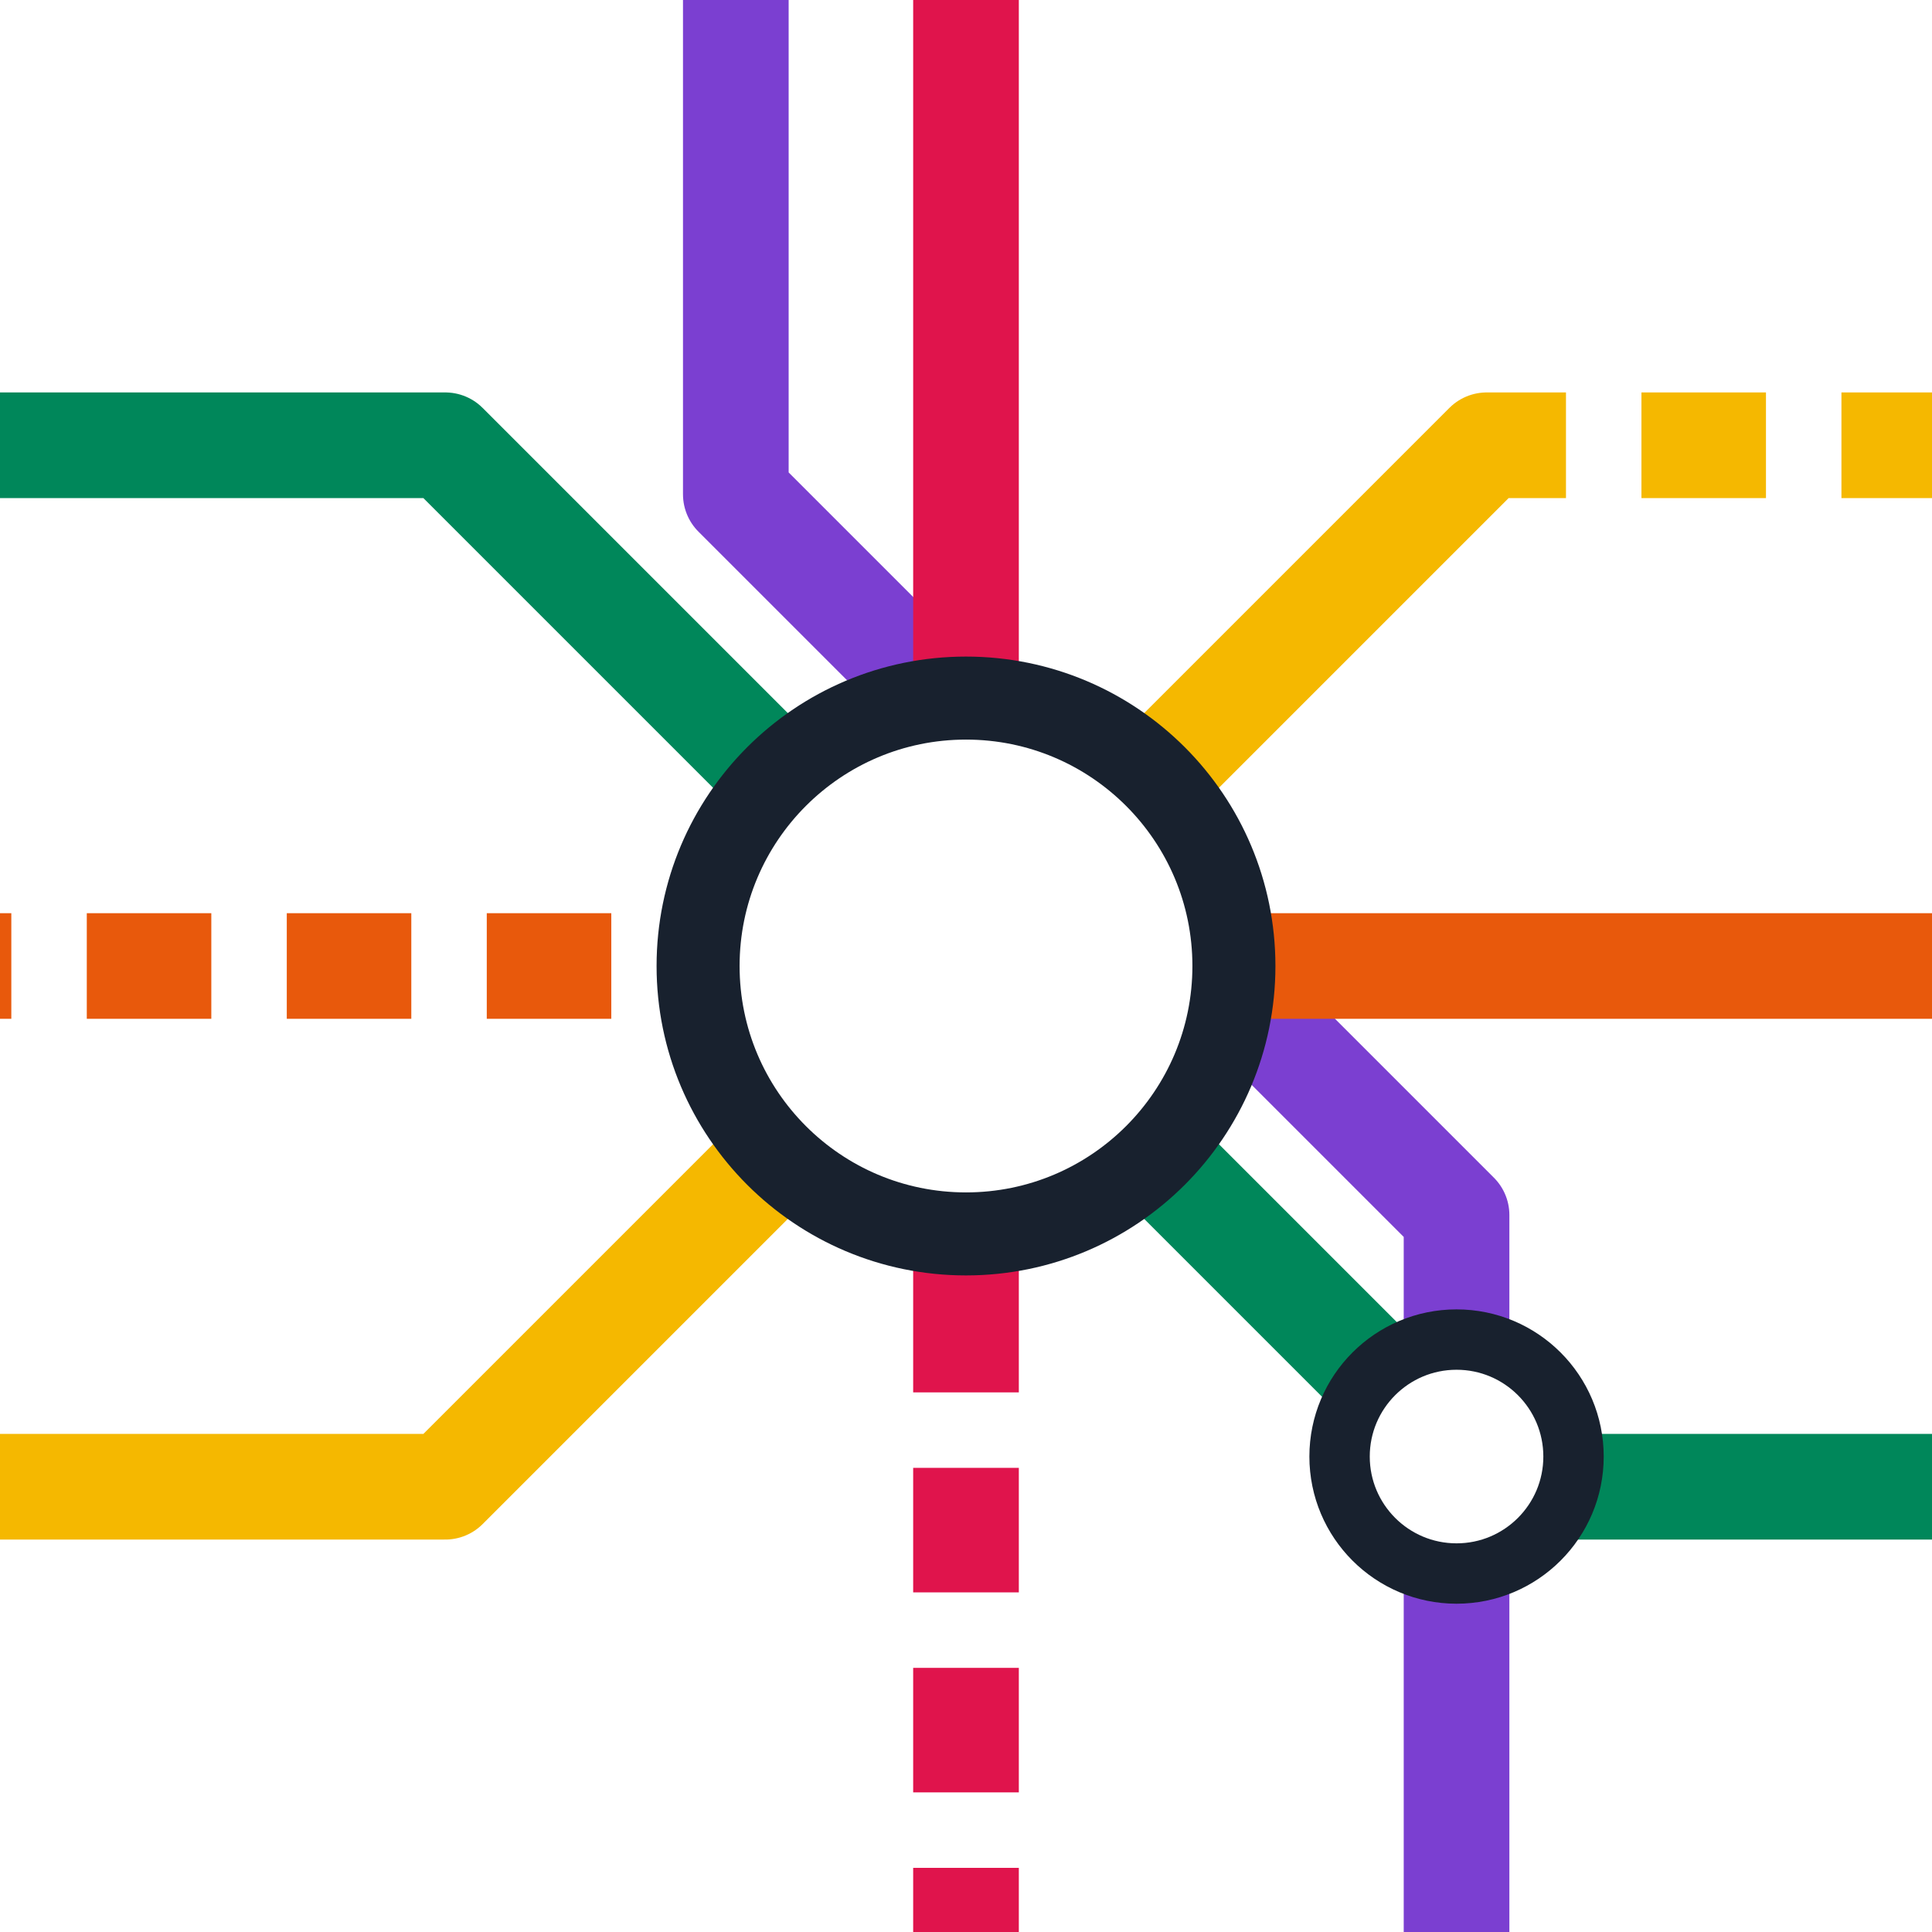
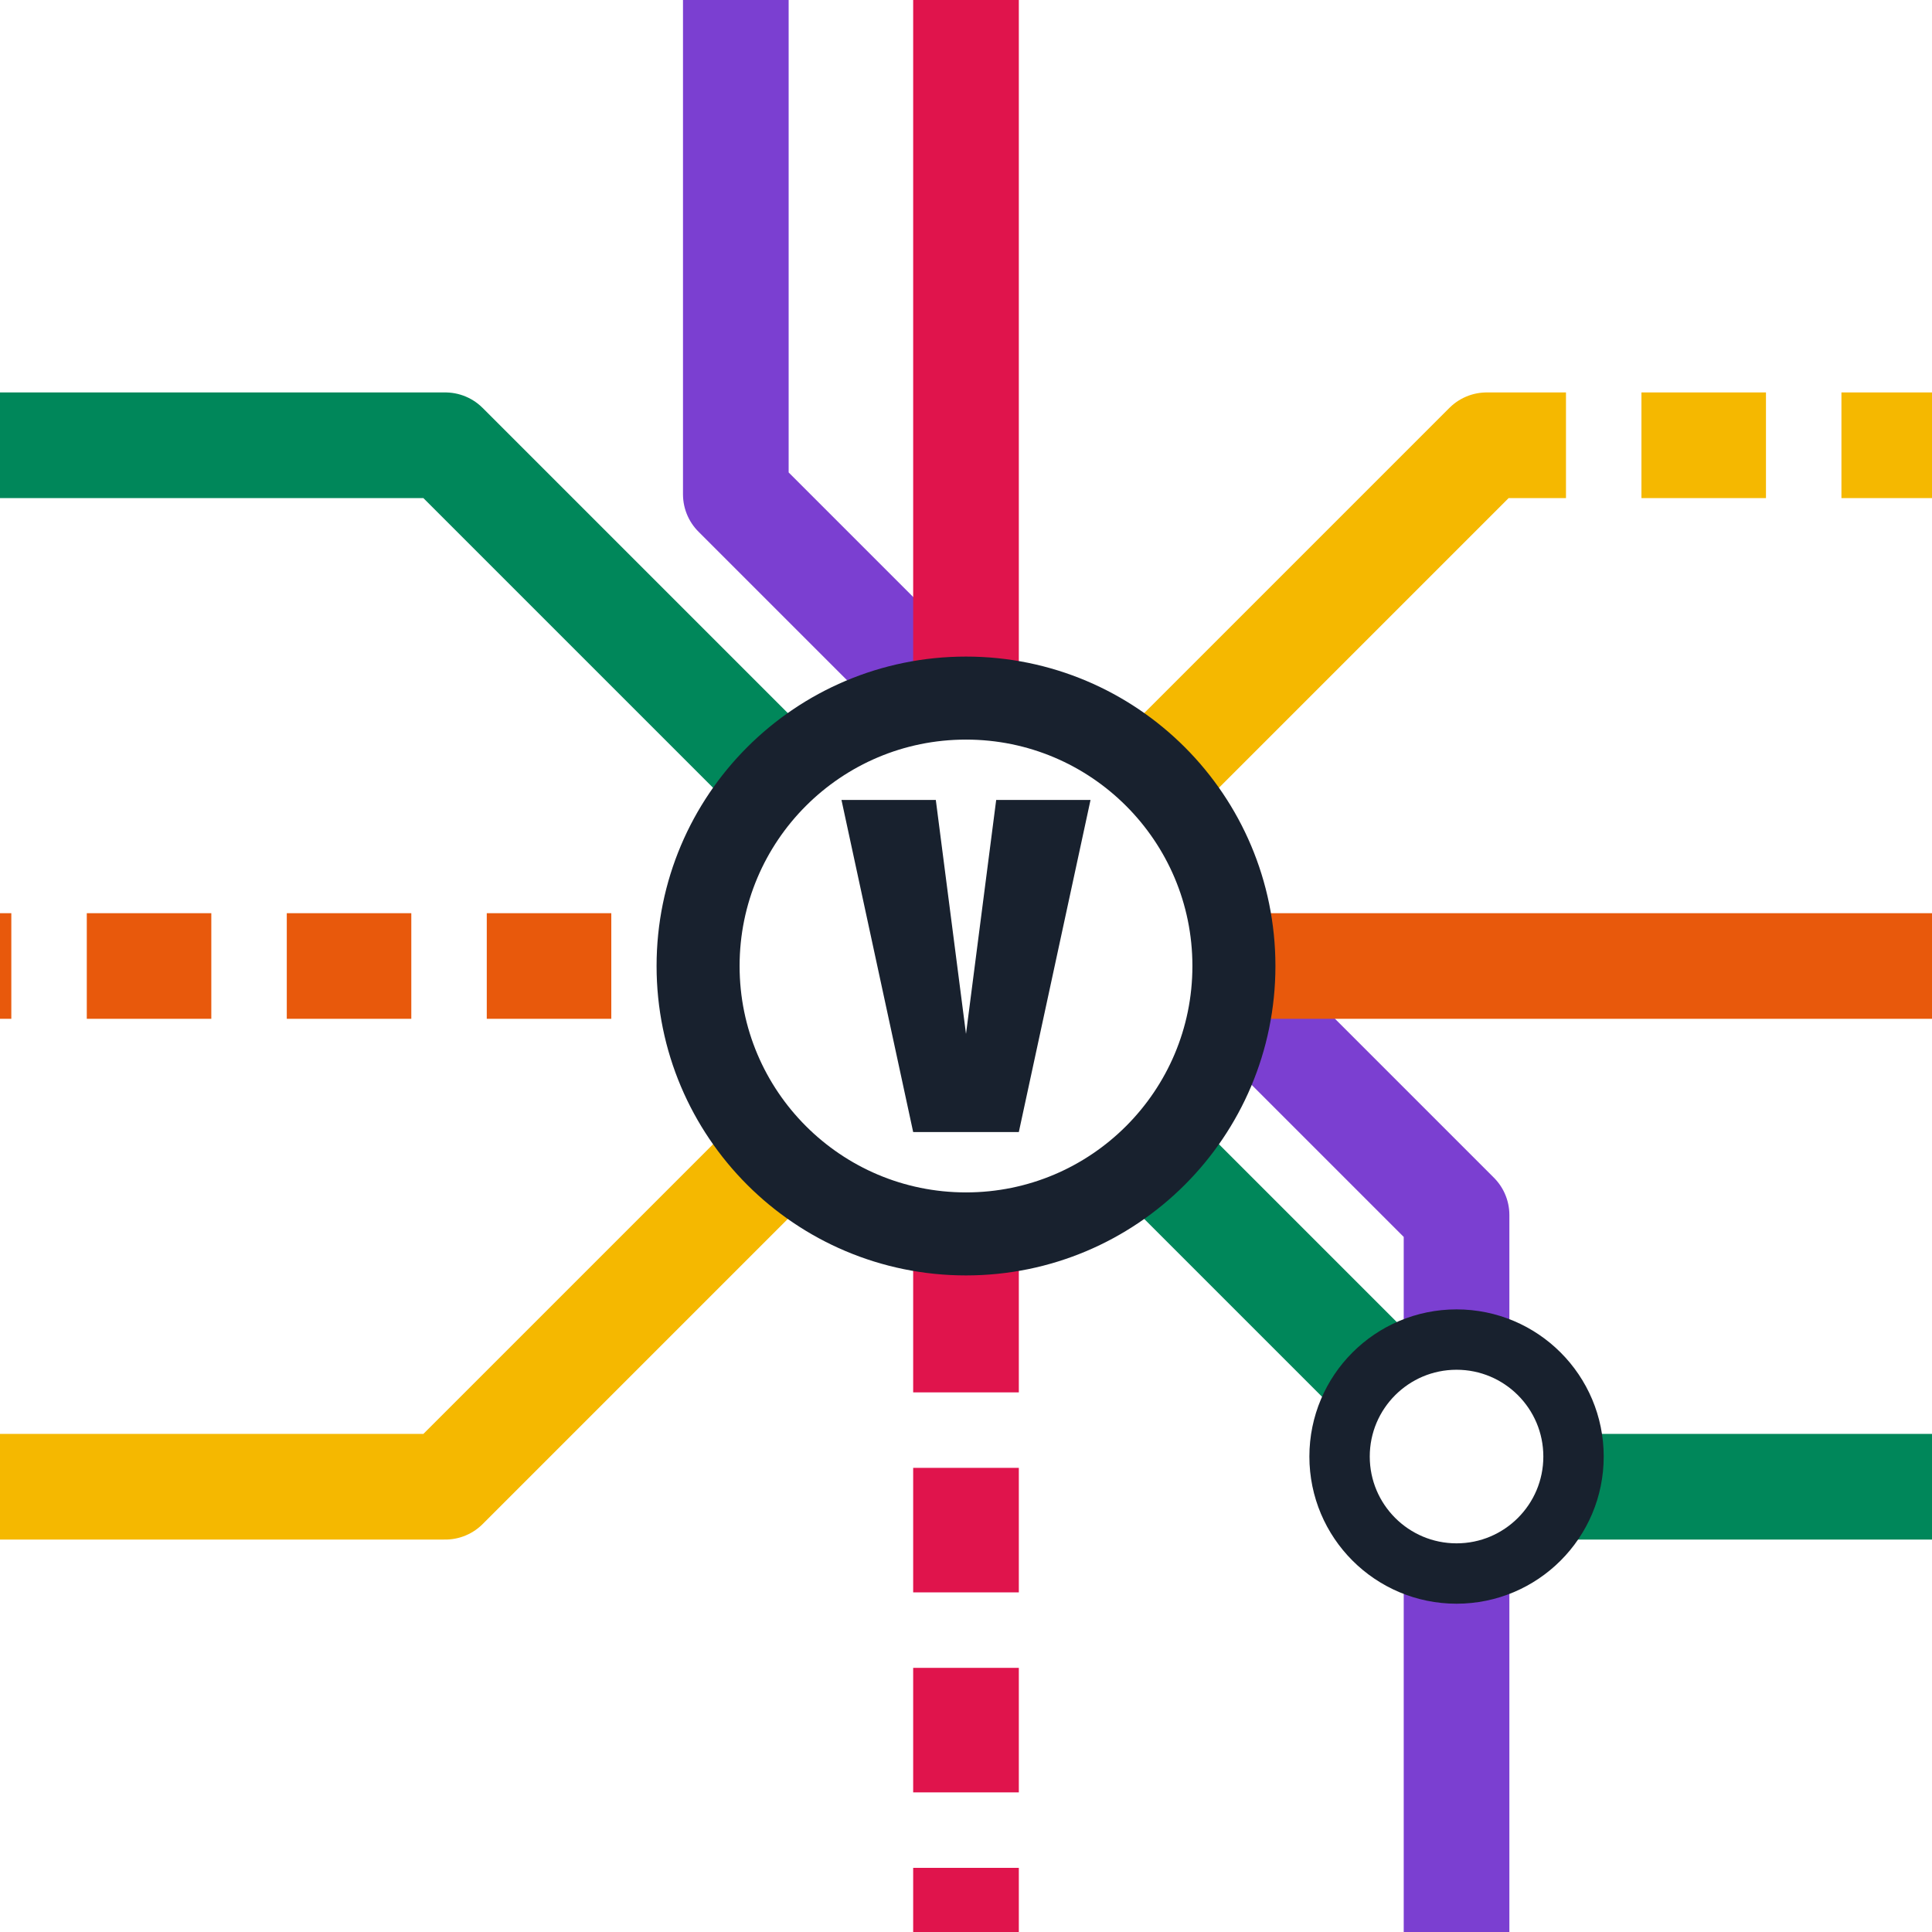
<svg xmlns="http://www.w3.org/2000/svg" viewBox="0 0 1024 1024">
  <rect width="1024" height="1024" fill="#FFFFFF" />
  <path d="M390 -60 V262 L772 644 V1084" fill="none" stroke="#7B3FD1" stroke-width="56" stroke-linejoin="round" />
  <path d="M-60 512 H380" fill="none" stroke="#E8590C" stroke-width="56" stroke-linejoin="round" stroke-dasharray="66 40" />
  <path d="M512 512 H1084" fill="none" stroke="#E8590C" stroke-width="56" stroke-linejoin="round" />
  <path d="M-60 236 H236 L788 788 H1084" fill="none" stroke="#00875A" stroke-width="56" stroke-linejoin="round" />
  <path d="M-60 788 H236 L788 236 H830" fill="none" stroke="#F5B800" stroke-width="56" stroke-linejoin="round" />
  <path d="M870 236 H1084" fill="none" stroke="#F5B800" stroke-width="56" stroke-linejoin="round" stroke-dasharray="66 40" />
  <path d="M512 -60 V660" fill="none" stroke="#E0144C" stroke-width="56" stroke-linejoin="round" />
  <path d="M512 672 V1084" fill="none" stroke="#E0144C" stroke-width="56" stroke-linejoin="round" stroke-dasharray="66 40" />
  <circle cx="512" cy="512" r="142" fill="#FFFFFF" stroke="#18212E" stroke-width="44" />
+   <path d="M446 424 H496 L512 548 L528 424 H578 L540 600 H484 Z" fill="#18212E" />
  <circle cx="772" cy="772" r="62" fill="#FFFFFF" stroke="#18212E" stroke-width="32" />
</svg>
